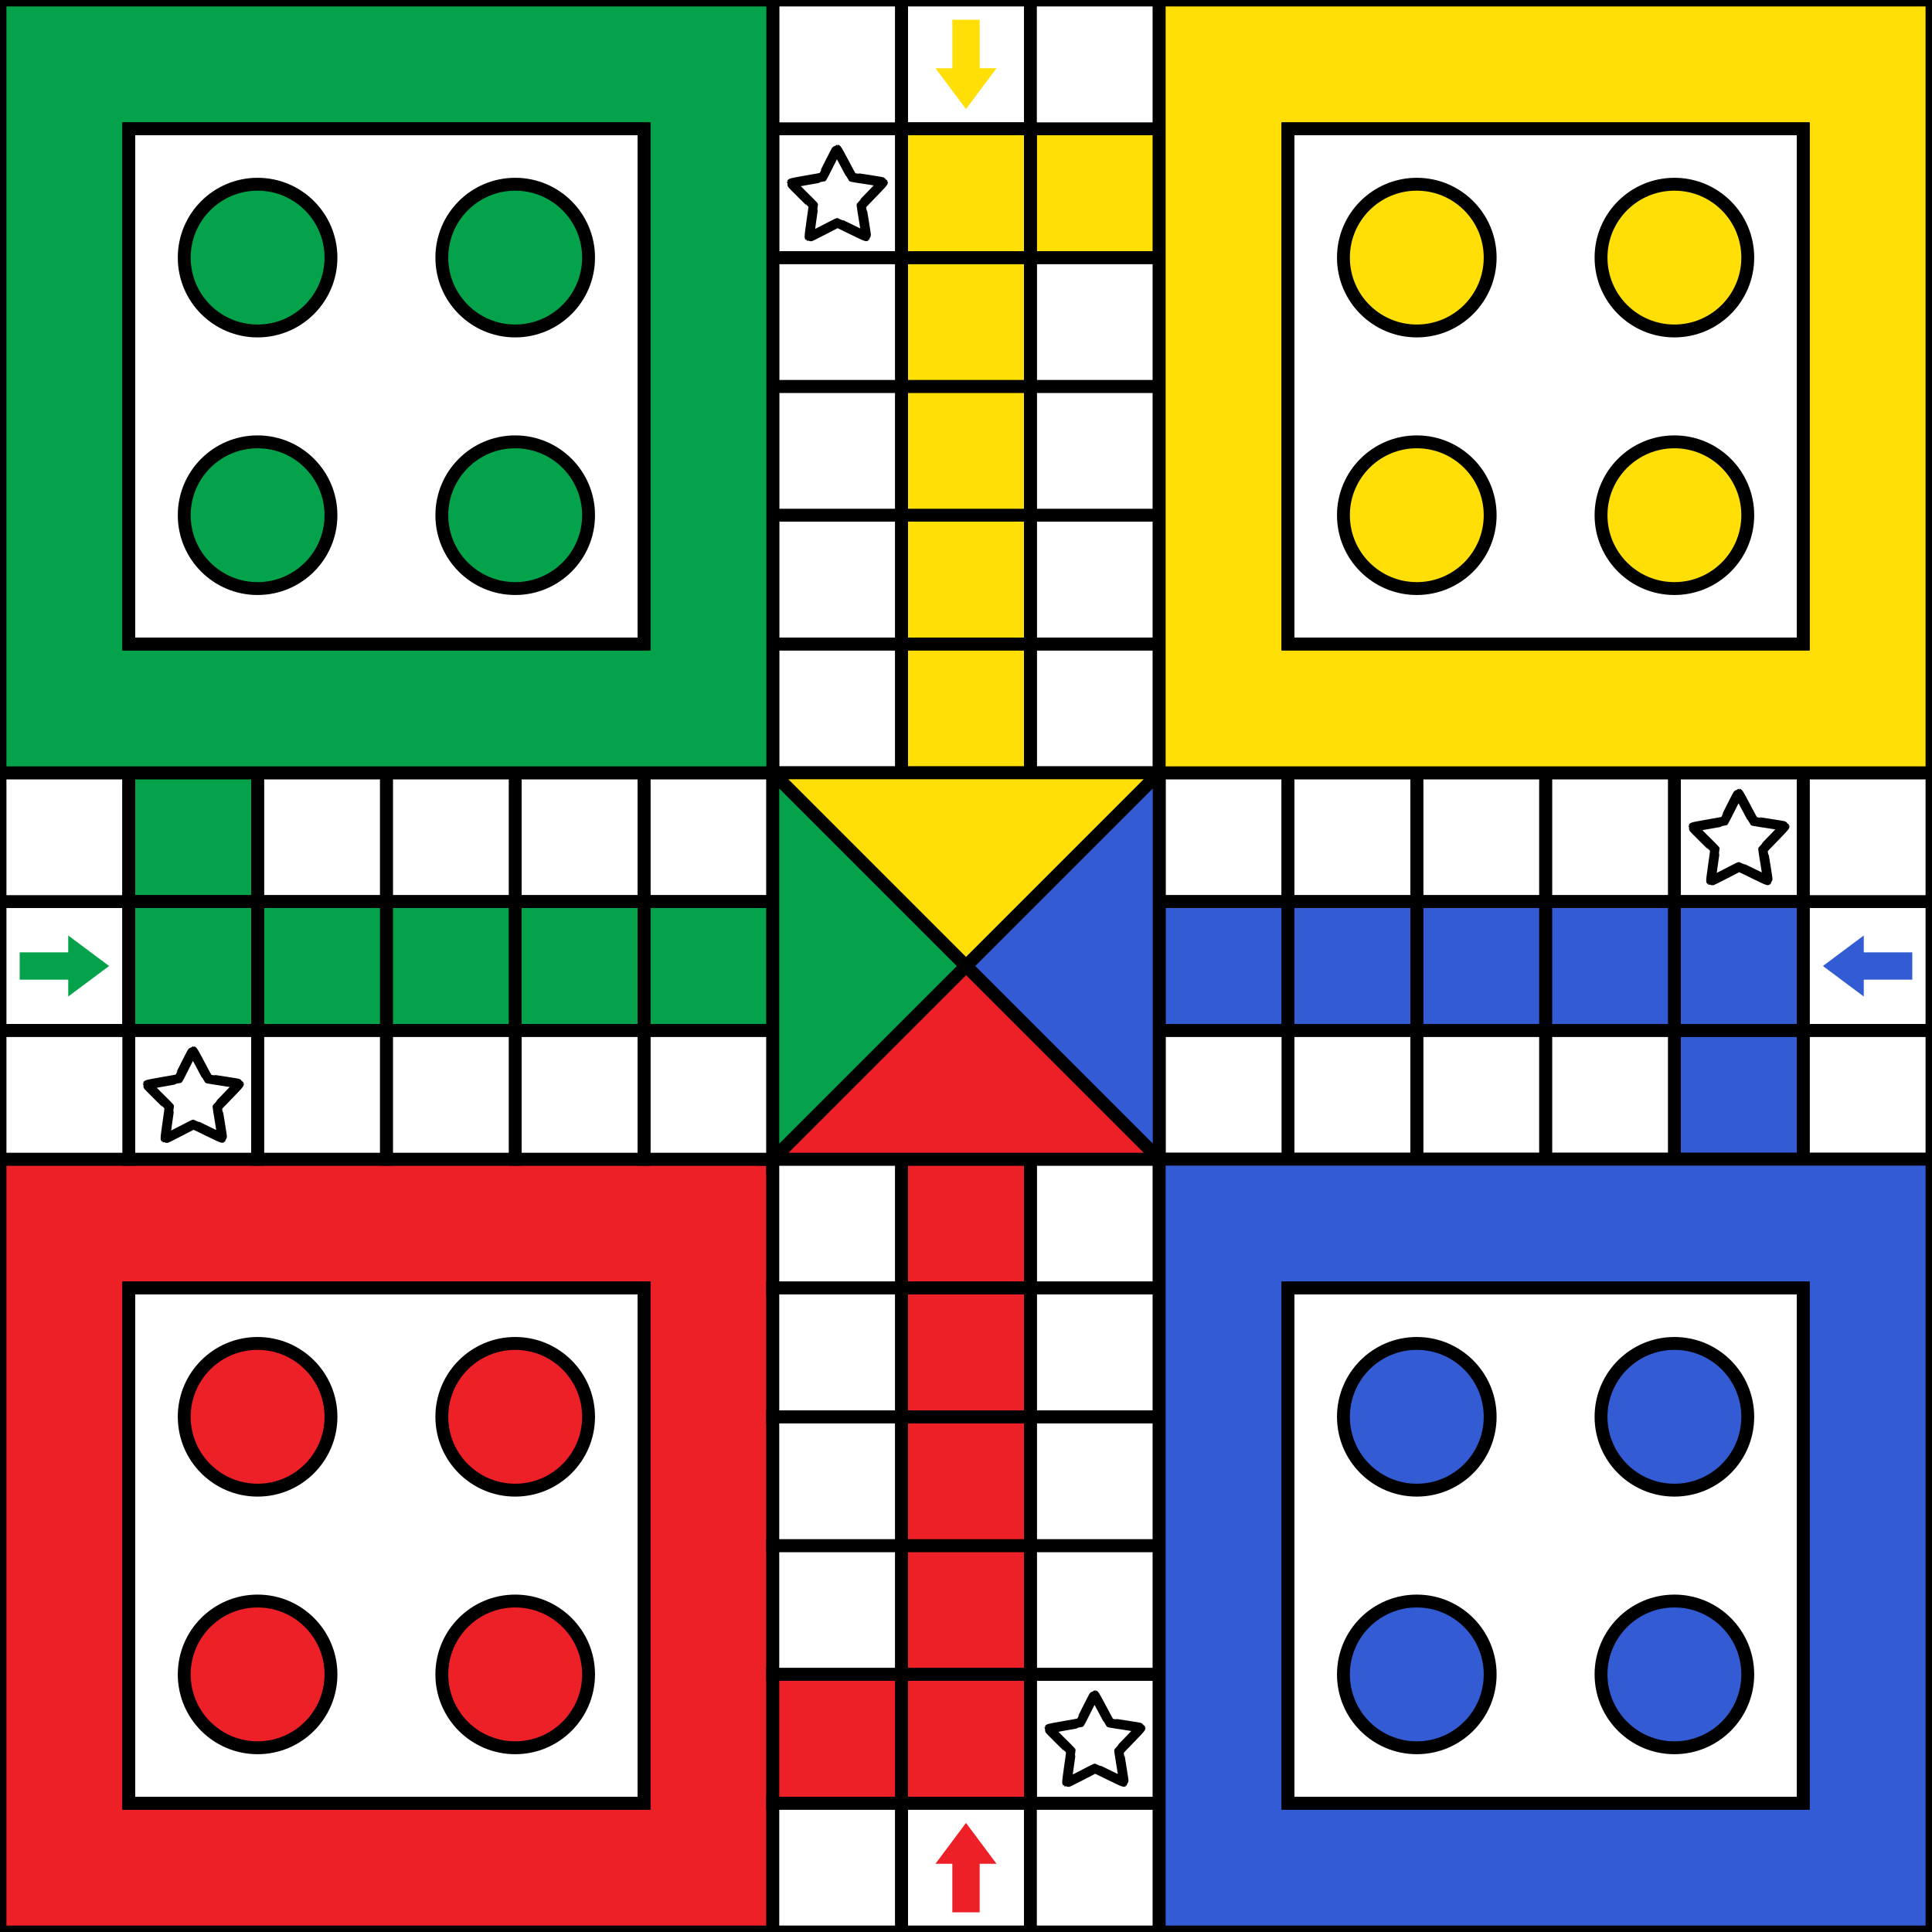
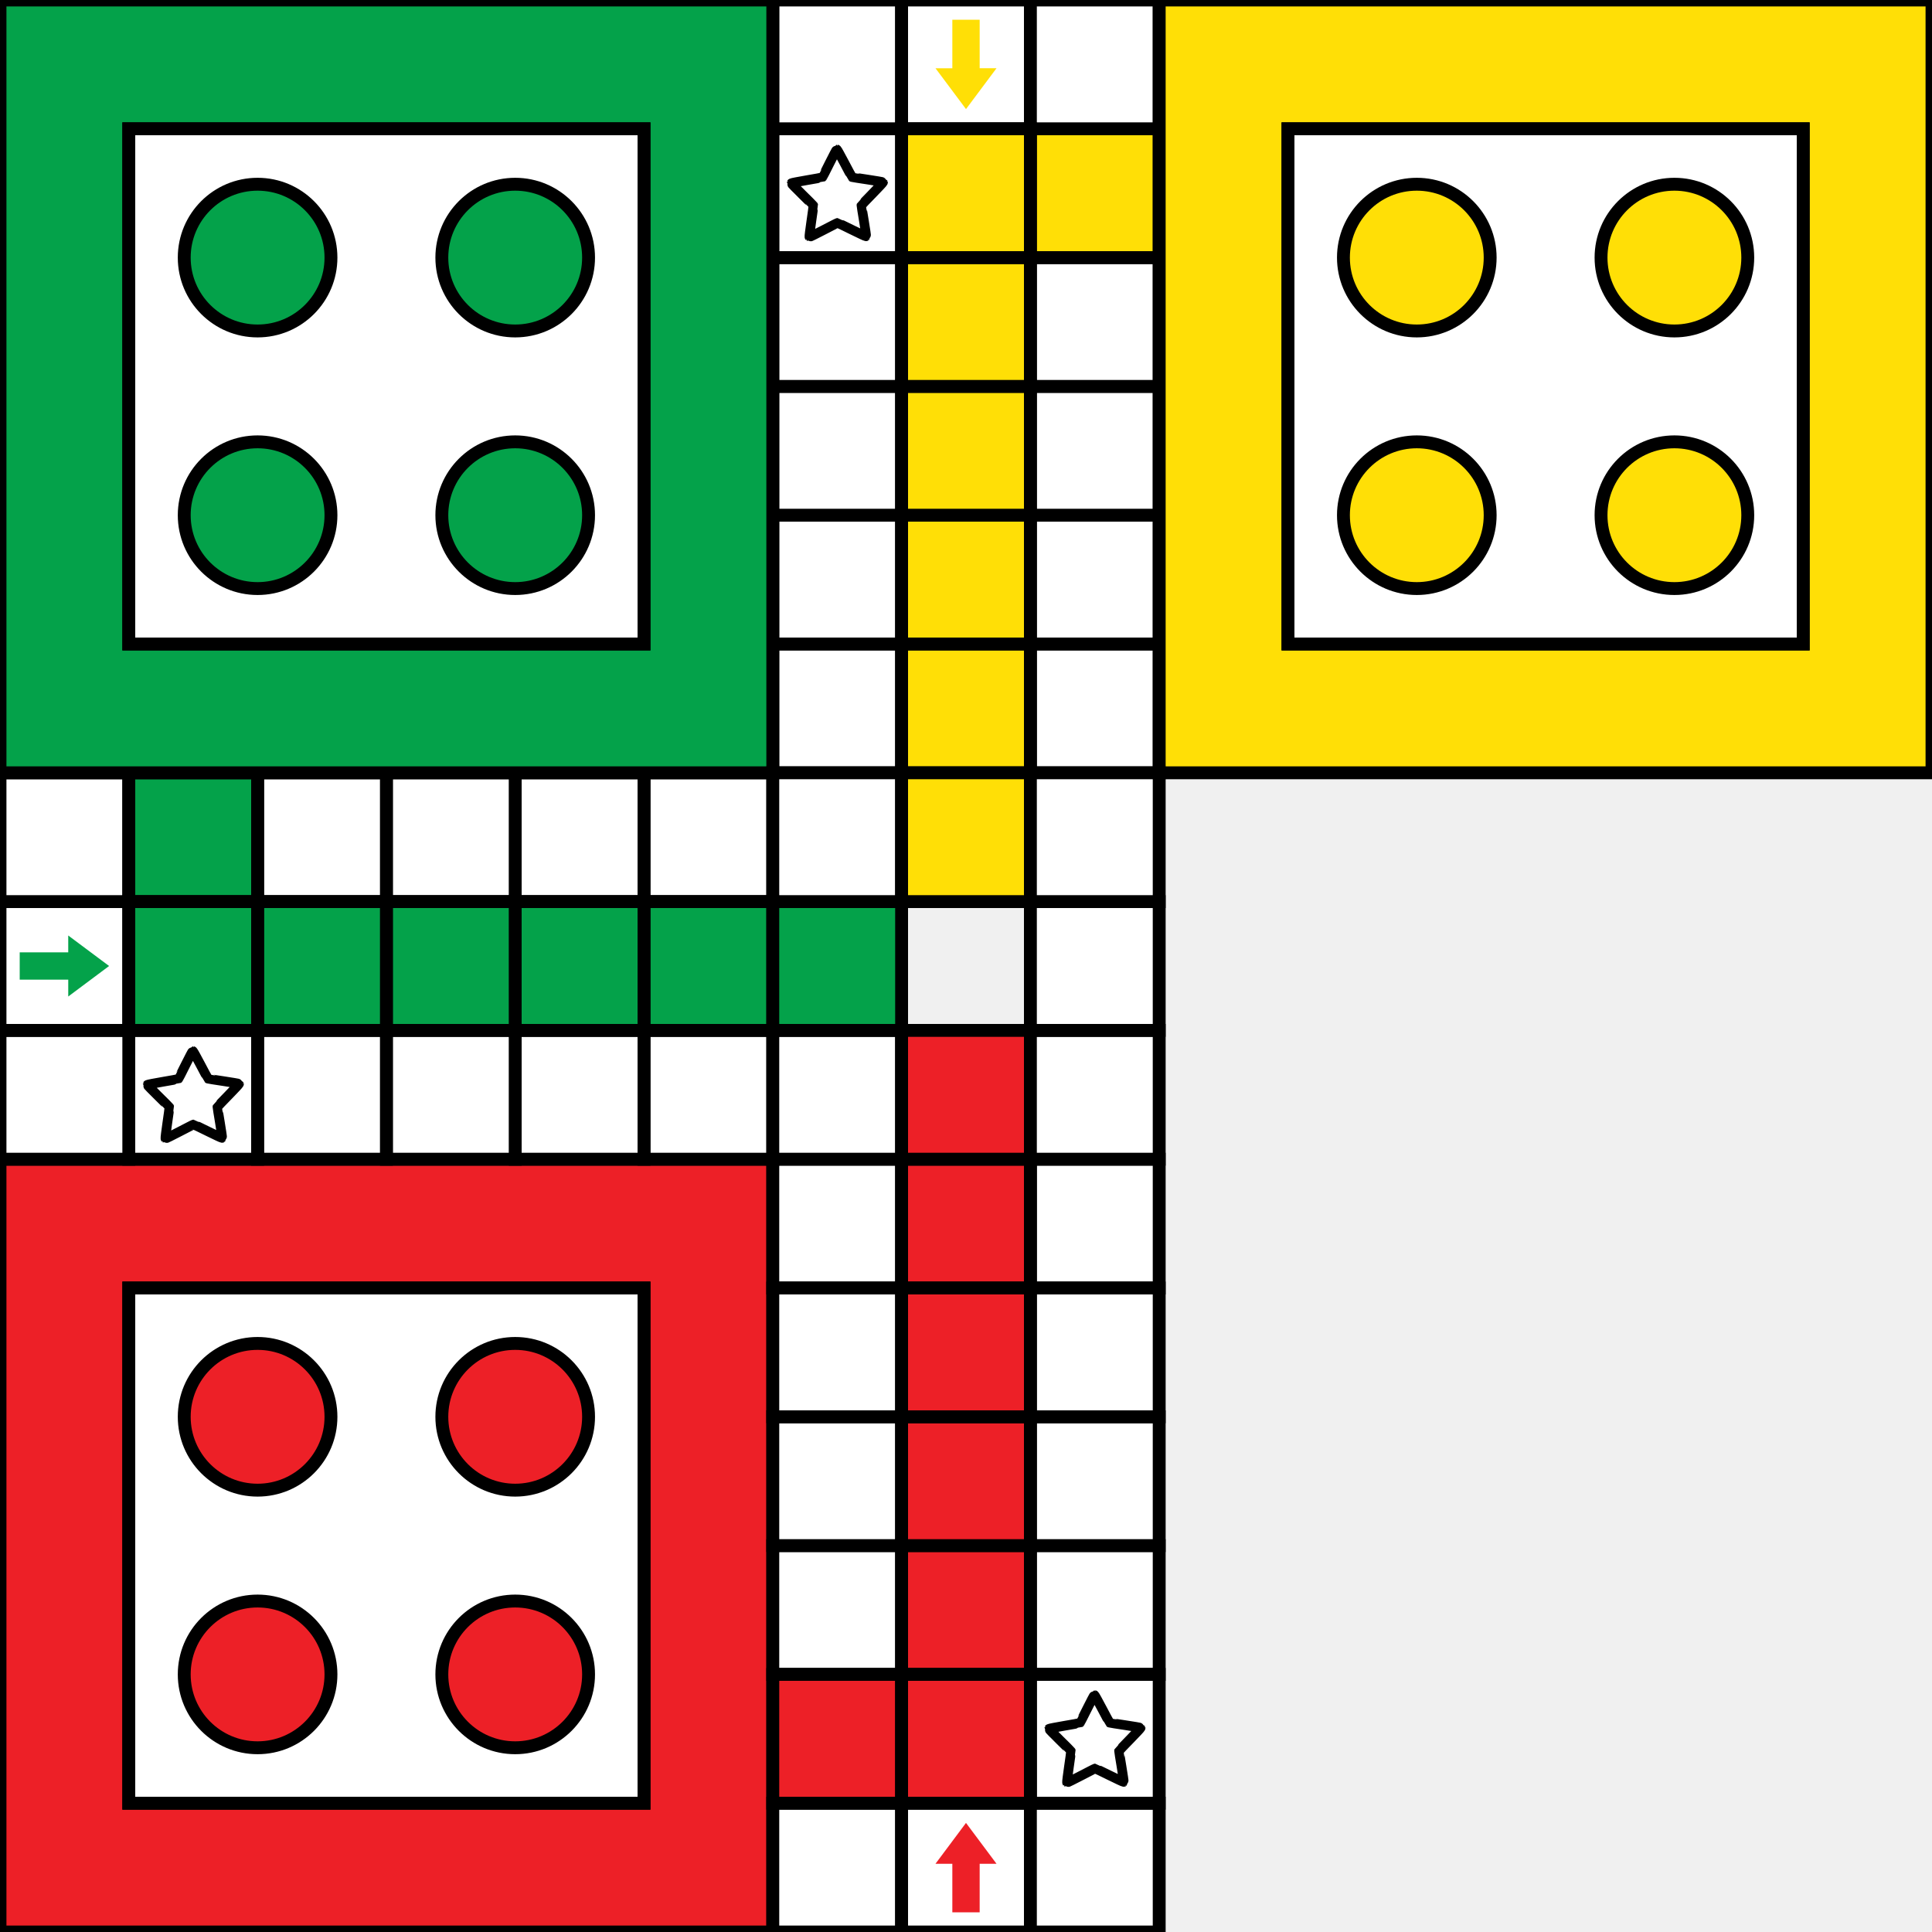
<svg xmlns="http://www.w3.org/2000/svg" version="1.1" id="svg2" width="300" height="300" viewBox="0 0 300 300">
  <defs id="defs6">
    </defs>
  <path id="rect68772" style="fill:#ed2027;fill-opacity:1;stroke:#000000;stroke-width:2;stroke-linecap:square;stroke-linejoin:miter;stroke-miterlimit:4;stroke-dasharray:none;paint-order:fill markers stroke" d="M 0 180 L 0 200 L 0 280 L 0 300 L 20 300 L 100 300 L 120 300 L 120 280 L 120 180 L 0 180 z M 20 200 L 100 200 L 100 280 L 20 280 L 20 200 z " />
  <rect style="fill:#ffffff;stroke:#000000;stroke-width:2;stroke-linecap:square;stroke-linejoin:miter;stroke-miterlimit:4;stroke-dasharray:none;paint-order:fill markers stroke;fill-opacity:1" id="rect1048" width="80" height="80" x="20" y="200" />
  <rect style="fill:#ffffff;stroke:#000000;stroke-width:2;stroke-linecap:square;stroke-linejoin:miter;stroke-miterlimit:4;stroke-dasharray:none;paint-order:fill markers stroke" id="rect1052" width="20" height="20" x="120" y="180" />
  <rect style="fill:#ffffff;stroke:#000000;stroke-width:2;stroke-linecap:square;stroke-linejoin:miter;stroke-miterlimit:4;stroke-dasharray:none;paint-order:fill markers stroke" id="rect1494" width="20" height="20" x="100" y="160" />
  <rect style="fill:#ffffff;stroke:#000000;stroke-width:2;stroke-linecap:square;stroke-linejoin:miter;stroke-miterlimit:4;stroke-dasharray:none;paint-order:fill markers stroke" id="rect1496" width="20" height="20" x="80" y="160" />
  <rect style="fill:#ffffff;stroke:#000000;stroke-width:2;stroke-linecap:square;stroke-linejoin:miter;stroke-miterlimit:4;stroke-dasharray:none;paint-order:fill markers stroke" id="rect1498" width="20" height="20" x="60" y="160" />
  <rect style="fill:#ffffff;stroke:#000000;stroke-width:2;stroke-linecap:square;stroke-linejoin:miter;stroke-miterlimit:4;stroke-dasharray:none;paint-order:fill markers stroke" id="rect1500" width="20" height="20" x="40" y="160" />
  <rect style="fill:#ffffff;stroke:#000000;stroke-width:2;stroke-linecap:square;stroke-linejoin:miter;stroke-miterlimit:4;stroke-dasharray:none;paint-order:fill markers stroke" id="rect1502" width="20" height="20" x="20" y="160" />
  <rect style="fill:#ffffff;stroke:#000000;stroke-width:2;stroke-linecap:square;stroke-linejoin:miter;stroke-miterlimit:4;stroke-dasharray:none;paint-order:fill markers stroke" id="rect1504" width="20" height="20" x="0" y="160" />
  <rect style="fill:#ffffff;stroke:#000000;stroke-width:2;stroke-linecap:square;stroke-linejoin:miter;stroke-miterlimit:4;stroke-dasharray:none;paint-order:fill markers stroke" id="rect1506" width="20" height="20" x="0" y="140" />
  <rect style="fill:#ffffff;stroke:#000000;stroke-width:2;stroke-linecap:square;stroke-linejoin:miter;stroke-miterlimit:4;stroke-dasharray:none;paint-order:fill markers stroke" id="rect1508" width="20" height="20" x="0" y="120" />
  <rect style="fill:#ffffff;stroke:#000000;stroke-width:2;stroke-linecap:square;stroke-linejoin:miter;stroke-miterlimit:4;stroke-dasharray:none;paint-order:fill markers stroke" id="rect1510" width="20" height="20" x="120" y="100" />
  <rect style="fill:#ffffff;stroke:#000000;stroke-width:2;stroke-linecap:square;stroke-linejoin:miter;stroke-miterlimit:4;stroke-dasharray:none;paint-order:fill markers stroke" id="rect1512" width="20" height="20" x="100" y="120" />
  <rect style="fill:#ffffff;stroke:#000000;stroke-width:2;stroke-linecap:square;stroke-linejoin:miter;stroke-miterlimit:4;stroke-dasharray:none;paint-order:fill markers stroke" id="rect1514" width="20" height="20" x="80" y="120" />
  <rect style="fill:#ffffff;stroke:#000000;stroke-width:2;stroke-linecap:square;stroke-linejoin:miter;stroke-miterlimit:4;stroke-dasharray:none;paint-order:fill markers stroke" id="rect1516" width="20" height="20" x="60" y="120" />
  <rect style="fill:#ffffff;stroke:#000000;stroke-width:2;stroke-linecap:square;stroke-linejoin:miter;stroke-miterlimit:4;stroke-dasharray:none;paint-order:fill markers stroke" id="rect1518" width="20" height="20" x="40" y="120" />
  <rect style="fill:#04a24a;stroke:#000000;stroke-width:2;stroke-linecap:square;stroke-linejoin:miter;stroke-miterlimit:4;stroke-dasharray:none;paint-order:fill markers stroke;fill-opacity:1" id="rect1520" width="20" height="20" x="20" y="120" />
  <rect style="fill:#ffffff;stroke:#000000;stroke-width:2;stroke-linecap:square;stroke-linejoin:miter;stroke-miterlimit:4;stroke-dasharray:none;paint-order:fill markers stroke" id="rect1522" width="20" height="20" x="120" y="80" />
  <rect style="fill:#ffffff;stroke:#000000;stroke-width:2;stroke-linecap:square;stroke-linejoin:miter;stroke-miterlimit:4;stroke-dasharray:none;paint-order:fill markers stroke" id="rect1524" width="20" height="20" x="120" y="60" />
  <rect style="fill:#ffffff;stroke:#000000;stroke-width:2;stroke-linecap:square;stroke-linejoin:miter;stroke-miterlimit:4;stroke-dasharray:none;paint-order:fill markers stroke" id="rect1526" width="20" height="20" x="120" y="40" />
  <rect style="fill:#ffffff;stroke:#000000;stroke-width:2;stroke-linecap:square;stroke-linejoin:miter;stroke-miterlimit:4;stroke-dasharray:none;paint-order:fill markers stroke" id="rect1528" width="20" height="20" x="120" y="20" />
  <rect style="fill:#ffffff;stroke:#000000;stroke-width:2;stroke-linecap:square;stroke-linejoin:miter;stroke-miterlimit:4;stroke-dasharray:none;paint-order:fill markers stroke" id="rect1530" width="20" height="20" x="120" y="0" />
  <rect style="fill:#ffffff;stroke:#000000;stroke-width:2;stroke-linecap:square;stroke-linejoin:miter;stroke-miterlimit:4;stroke-dasharray:none;paint-order:fill markers stroke" id="rect1532" width="20" height="20" x="120" y="240" />
  <rect style="fill:#ffffff;stroke:#000000;stroke-width:2;stroke-linecap:square;stroke-linejoin:miter;stroke-miterlimit:4;stroke-dasharray:none;paint-order:fill markers stroke" id="rect1534" width="20" height="20" x="120" y="220" />
  <rect style="fill:#ffffff;stroke:#000000;stroke-width:2;stroke-linecap:square;stroke-linejoin:miter;stroke-miterlimit:4;stroke-dasharray:none;paint-order:fill markers stroke" id="rect1536" width="20" height="20" x="120" y="200" />
  <rect style="fill:#ffffff;stroke:#000000;stroke-width:2;stroke-linecap:square;stroke-linejoin:miter;stroke-miterlimit:4;stroke-dasharray:none;paint-order:fill markers stroke" id="rect1540" width="20" height="20" x="120" y="280" />
  <rect style="fill:#ed2027;stroke:#000000;stroke-width:2;stroke-linecap:square;stroke-linejoin:miter;stroke-miterlimit:4;stroke-dasharray:none;paint-order:fill markers stroke;fill-opacity:1" id="rect1542" width="20" height="20" x="120" y="260" />
  <rect style="fill:#ffffff;stroke:#000000;stroke-width:2;stroke-linecap:square;stroke-linejoin:miter;stroke-miterlimit:4;stroke-dasharray:none;paint-order:fill markers stroke" id="rect1624" width="20" height="20" x="140" y="0" />
  <rect style="fill:#ffffff;stroke:#000000;stroke-width:2;stroke-linecap:square;stroke-linejoin:miter;stroke-miterlimit:4;stroke-dasharray:none;paint-order:fill markers stroke" id="rect1626" width="20" height="20" x="140" y="280" />
  <rect style="fill:#ffffff;stroke:#000000;stroke-width:2;stroke-linecap:square;stroke-linejoin:miter;stroke-miterlimit:4;stroke-dasharray:none;paint-order:fill markers stroke" id="rect1628" width="20" height="20" x="160" y="180" />
  <rect style="fill:#ffffff;stroke:#000000;stroke-width:2;stroke-linecap:square;stroke-linejoin:miter;stroke-miterlimit:4;stroke-dasharray:none;paint-order:fill markers stroke" id="rect1630" width="20" height="20" x="160" y="100" />
  <rect style="fill:#ffffff;stroke:#000000;stroke-width:2;stroke-linecap:square;stroke-linejoin:miter;stroke-miterlimit:4;stroke-dasharray:none;paint-order:fill markers stroke" id="rect1632" width="20" height="20" x="160" y="80" />
  <rect style="fill:#ffffff;stroke:#000000;stroke-width:2;stroke-linecap:square;stroke-linejoin:miter;stroke-miterlimit:4;stroke-dasharray:none;paint-order:fill markers stroke" id="rect1634" width="20" height="20" x="160" y="60" />
  <rect style="fill:#ffffff;stroke:#000000;stroke-width:2;stroke-linecap:square;stroke-linejoin:miter;stroke-miterlimit:4;stroke-dasharray:none;paint-order:fill markers stroke" id="rect1636" width="20" height="20" x="160" y="40" />
  <rect style="fill:#ffdf06;stroke:#000000;stroke-width:2;stroke-linecap:square;stroke-linejoin:miter;stroke-miterlimit:4;stroke-dasharray:none;paint-order:fill markers stroke;fill-opacity:1" id="rect1638" width="20" height="20" x="160" y="20" />
  <rect style="fill:#ffffff;stroke:#000000;stroke-width:2;stroke-linecap:square;stroke-linejoin:miter;stroke-miterlimit:4;stroke-dasharray:none;paint-order:fill markers stroke" id="rect1640" width="20" height="20" x="160" y="0" />
  <rect style="fill:#ffffff;stroke:#000000;stroke-width:2;stroke-linecap:square;stroke-linejoin:miter;stroke-miterlimit:4;stroke-dasharray:none;paint-order:fill markers stroke" id="rect1642" width="20" height="20" x="160" y="240" />
  <rect style="fill:#ffffff;stroke:#000000;stroke-width:2;stroke-linecap:square;stroke-linejoin:miter;stroke-miterlimit:4;stroke-dasharray:none;paint-order:fill markers stroke" id="rect1644" width="20" height="20" x="160" y="220" />
  <rect style="fill:#ffffff;stroke:#000000;stroke-width:2;stroke-linecap:square;stroke-linejoin:miter;stroke-miterlimit:4;stroke-dasharray:none;paint-order:fill markers stroke" id="rect1646" width="20" height="20" x="160" y="200" />
  <rect style="fill:#ffffff;stroke:#000000;stroke-width:2;stroke-linecap:square;stroke-linejoin:miter;stroke-miterlimit:4;stroke-dasharray:none;paint-order:fill markers stroke" id="rect1648" width="20" height="20" x="160" y="280" />
  <rect style="fill:#ffffff;stroke:#000000;stroke-width:2;stroke-linecap:square;stroke-linejoin:miter;stroke-miterlimit:4;stroke-dasharray:none;paint-order:fill markers stroke" id="rect1650" width="20" height="20" x="160" y="260" />
-   <rect style="fill:#ffffff;stroke:#000000;stroke-width:2;stroke-linecap:square;stroke-linejoin:miter;stroke-miterlimit:4;stroke-dasharray:none;paint-order:fill markers stroke" id="rect1678" width="20" height="20" x="280" y="160" />
-   <rect style="fill:#335cd4;stroke:#000000;stroke-width:2;stroke-linecap:square;stroke-linejoin:miter;stroke-miterlimit:4;stroke-dasharray:none;paint-order:fill markers stroke;fill-opacity:1" id="rect1680" width="20" height="20" x="260" y="160" />
-   <rect style="fill:#ffffff;stroke:#000000;stroke-width:2;stroke-linecap:square;stroke-linejoin:miter;stroke-miterlimit:4;stroke-dasharray:none;paint-order:fill markers stroke" id="rect1682" width="20" height="20" x="240" y="160" />
-   <rect style="fill:#ffffff;stroke:#000000;stroke-width:2;stroke-linecap:square;stroke-linejoin:miter;stroke-miterlimit:4;stroke-dasharray:none;paint-order:fill markers stroke" id="rect1684" width="20" height="20" x="220" y="160" />
-   <rect style="fill:#ffffff;stroke:#000000;stroke-width:2;stroke-linecap:square;stroke-linejoin:miter;stroke-miterlimit:4;stroke-dasharray:none;paint-order:fill markers stroke" id="rect1686" width="20" height="20" x="200" y="160" />
-   <rect style="fill:#ffffff;stroke:#000000;stroke-width:2;stroke-linecap:square;stroke-linejoin:miter;stroke-miterlimit:4;stroke-dasharray:none;paint-order:fill markers stroke" id="rect1688" width="20" height="20" x="180" y="160" />
-   <rect style="fill:#ffffff;stroke:#000000;stroke-width:2;stroke-linecap:square;stroke-linejoin:miter;stroke-miterlimit:4;stroke-dasharray:none;paint-order:fill markers stroke" id="rect1690" width="20" height="20" x="280" y="140" />
-   <rect style="fill:#ffffff;stroke:#000000;stroke-width:2;stroke-linecap:square;stroke-linejoin:miter;stroke-miterlimit:4;stroke-dasharray:none;paint-order:fill markers stroke" id="rect1692" width="20" height="20" x="180" y="120" />
-   <rect style="fill:#ffffff;stroke:#000000;stroke-width:2;stroke-linecap:square;stroke-linejoin:miter;stroke-miterlimit:4;stroke-dasharray:none;paint-order:fill markers stroke" id="rect1694" width="20" height="20" x="280" y="120" />
-   <rect style="fill:#ffffff;stroke:#000000;stroke-width:2;stroke-linecap:square;stroke-linejoin:miter;stroke-miterlimit:4;stroke-dasharray:none;paint-order:fill markers stroke" id="rect1696" width="20" height="20" x="260" y="120" />
-   <rect style="fill:#ffffff;stroke:#000000;stroke-width:2;stroke-linecap:square;stroke-linejoin:miter;stroke-miterlimit:4;stroke-dasharray:none;paint-order:fill markers stroke" id="rect1698" width="20" height="20" x="240" y="120" />
-   <rect style="fill:#ffffff;stroke:#000000;stroke-width:2;stroke-linecap:square;stroke-linejoin:miter;stroke-miterlimit:4;stroke-dasharray:none;paint-order:fill markers stroke" id="rect1700" width="20" height="20" x="220" y="120" />
-   <rect style="fill:#ffffff;stroke:#000000;stroke-width:2;stroke-linecap:square;stroke-linejoin:miter;stroke-miterlimit:4;stroke-dasharray:none;paint-order:fill markers stroke" id="rect1702" width="20" height="20" x="200" y="120" />
  <rect style="fill:#ed2027;stroke:#000000;stroke-width:2;stroke-linecap:square;stroke-linejoin:miter;stroke-miterlimit:4;stroke-dasharray:none;paint-order:fill markers stroke;fill-opacity:1" id="rect1944" width="20" height="20" x="140" y="180" />
  <rect style="fill:#ed2027;stroke:#000000;stroke-width:2;stroke-linecap:square;stroke-linejoin:miter;stroke-miterlimit:4;stroke-dasharray:none;paint-order:fill markers stroke;fill-opacity:1" id="rect1946" width="20" height="20" x="140" y="240" />
  <rect style="fill:#ed2027;stroke:#000000;stroke-width:2;stroke-linecap:square;stroke-linejoin:miter;stroke-miterlimit:4;stroke-dasharray:none;paint-order:fill markers stroke;fill-opacity:1" id="rect1948" width="20" height="20" x="140" y="220" />
  <rect style="fill:#ed2027;stroke:#000000;stroke-width:2;stroke-linecap:square;stroke-linejoin:miter;stroke-miterlimit:4;stroke-dasharray:none;paint-order:fill markers stroke;fill-opacity:1" id="rect1950" width="20" height="20" x="140" y="200" />
  <rect style="fill:#ed2027;stroke:#000000;stroke-width:2;stroke-linecap:square;stroke-linejoin:miter;stroke-miterlimit:4;stroke-dasharray:none;paint-order:fill markers stroke;fill-opacity:1" id="rect1952" width="20" height="20" x="140" y="260" />
-   <rect style="fill:#335cd4;stroke:#000000;stroke-width:2;stroke-linecap:square;stroke-linejoin:miter;stroke-miterlimit:4;stroke-dasharray:none;paint-order:fill markers stroke;fill-opacity:1" id="rect10497" width="20" height="20" x="180" y="140" />
-   <rect style="fill:#335cd4;stroke:#000000;stroke-width:2;stroke-linecap:square;stroke-linejoin:miter;stroke-miterlimit:4;stroke-dasharray:none;paint-order:fill markers stroke;fill-opacity:1" id="rect10499" width="20" height="20" x="260" y="140" />
-   <rect style="fill:#335cd4;stroke:#000000;stroke-width:2;stroke-linecap:square;stroke-linejoin:miter;stroke-miterlimit:4;stroke-dasharray:none;paint-order:fill markers stroke;fill-opacity:1" id="rect10501" width="20" height="20" x="240" y="140" />
-   <rect style="fill:#335cd4;stroke:#000000;stroke-width:2;stroke-linecap:square;stroke-linejoin:miter;stroke-miterlimit:4;stroke-dasharray:none;paint-order:fill markers stroke;fill-opacity:1" id="rect10503" width="20" height="20" x="220" y="140" />
-   <rect style="fill:#335cd4;stroke:#000000;stroke-width:2;stroke-linecap:square;stroke-linejoin:miter;stroke-miterlimit:4;stroke-dasharray:none;paint-order:fill markers stroke;fill-opacity:1" id="rect10505" width="20" height="20" x="200" y="140" />
  <rect style="fill:#04a24a;stroke:#000000;stroke-width:2;stroke-linecap:square;stroke-linejoin:miter;stroke-miterlimit:4;stroke-dasharray:none;paint-order:fill markers stroke;fill-opacity:1" id="rect18894" width="20" height="20" x="100" y="140" />
  <rect style="fill:#04a24a;stroke:#000000;stroke-width:2;stroke-linecap:square;stroke-linejoin:miter;stroke-miterlimit:4;stroke-dasharray:none;paint-order:fill markers stroke;fill-opacity:1" id="rect18896" width="20" height="20" x="80" y="140" />
  <rect style="fill:#04a24a;stroke:#000000;stroke-width:2;stroke-linecap:square;stroke-linejoin:miter;stroke-miterlimit:4;stroke-dasharray:none;paint-order:fill markers stroke;fill-opacity:1" id="rect18898" width="20" height="20" x="60" y="140" />
  <rect style="fill:#04a24a;stroke:#000000;stroke-width:2;stroke-linecap:square;stroke-linejoin:miter;stroke-miterlimit:4;stroke-dasharray:none;paint-order:fill markers stroke;fill-opacity:1" id="rect18900" width="20" height="20" x="40" y="140" />
  <rect style="fill:#04a24a;stroke:#000000;stroke-width:2;stroke-linecap:square;stroke-linejoin:miter;stroke-miterlimit:4;stroke-dasharray:none;paint-order:fill markers stroke;fill-opacity:1" id="rect18902" width="20" height="20" x="20" y="140" />
  <rect style="fill:#ffdf06;stroke:#000000;stroke-width:2;stroke-linecap:square;stroke-linejoin:miter;stroke-miterlimit:4;stroke-dasharray:none;paint-order:fill markers stroke;fill-opacity:1" id="rect27135" width="20" height="20" x="140" y="100" />
  <rect style="fill:#ffdf06;stroke:#000000;stroke-width:2;stroke-linecap:square;stroke-linejoin:miter;stroke-miterlimit:4;stroke-dasharray:none;paint-order:fill markers stroke;fill-opacity:1" id="rect27137" width="20" height="20" x="140" y="80" />
  <rect style="fill:#ffdf06;stroke:#000000;stroke-width:2;stroke-linecap:square;stroke-linejoin:miter;stroke-miterlimit:4;stroke-dasharray:none;paint-order:fill markers stroke;fill-opacity:1" id="rect27139" width="20" height="20" x="140" y="60" />
  <rect style="fill:#ffdf06;stroke:#000000;stroke-width:2;stroke-linecap:square;stroke-linejoin:miter;stroke-miterlimit:4;stroke-dasharray:none;paint-order:fill markers stroke;fill-opacity:1" id="rect27141" width="20" height="20" x="140" y="40" />
  <rect style="fill:#ffdf06;stroke:#000000;stroke-width:2;stroke-linecap:square;stroke-linejoin:miter;stroke-miterlimit:4;stroke-dasharray:none;paint-order:fill markers stroke;fill-opacity:1" id="rect27143" width="20" height="20" x="140" y="20" />
-   <path id="path44262" style="fill:#335cd4;stroke:#000000;stroke-width:2;stroke-linecap:butt;stroke-linejoin:miter;stroke-opacity:1;fill-opacity:1;stroke-miterlimit:4;stroke-dasharray:none" d="M 180 120 L 150 150 L 180 180 L 180 120 z " />
-   <path id="path50478" style="fill:#ed2027;fill-opacity:1;stroke:#000000;stroke-width:2;stroke-linecap:butt;stroke-linejoin:miter;stroke-miterlimit:4;stroke-dasharray:none;stroke-opacity:1" d="m 180,180 -30,-30 -30,30 z" />
-   <path id="path50480" style="fill:#04a24a;fill-opacity:1;stroke:#000000;stroke-width:2;stroke-linecap:butt;stroke-linejoin:miter;stroke-miterlimit:4;stroke-dasharray:none;stroke-opacity:1" d="m 120,180 30,-30 -30,-30 z" />
-   <path id="path50482" style="fill:#ffdf06;fill-opacity:1;stroke:#000000;stroke-width:2;stroke-linecap:butt;stroke-linejoin:miter;stroke-miterlimit:4;stroke-dasharray:none;stroke-opacity:1" d="m 120,120 30,30 30,-30 z" />
-   <path id="path68939" style="fill:#335cd4;fill-opacity:1;stroke:#000000;stroke-width:2;stroke-linecap:square;stroke-linejoin:miter;stroke-miterlimit:4;stroke-dasharray:none;paint-order:fill markers stroke" d="m 180,180 v 20 80 20 h 20 80 20 V 280 180 Z m 20,20 h 80 v 80 h -80 z" />
  <path id="path68941" style="fill:#04a24a;fill-opacity:1;stroke:#000000;stroke-width:2;stroke-linecap:square;stroke-linejoin:miter;stroke-miterlimit:4;stroke-dasharray:none;paint-order:fill markers stroke" d="m 0,0 v 20 80 20 h 20 80 20 V 100 0 Z m 20,20 h 80 v 80 H 20 Z" />
  <path id="path68943" style="fill:#ffdf06;fill-opacity:1;stroke:#000000;stroke-width:2;stroke-linecap:square;stroke-linejoin:miter;stroke-miterlimit:4;stroke-dasharray:none;paint-order:fill markers stroke" d="m 180,0 v 20 80 20 h 20 80 20 V 100 0 Z m 20,20 h 80 v 80 h -80 z" />
  <circle style="fill:#ed2027;fill-opacity:1;stroke:#000000;stroke-width:2;stroke-linecap:square;stroke-linejoin:miter;stroke-miterlimit:4;stroke-dasharray:none;paint-order:fill markers stroke" id="path69221" cx="40" cy="260" r="11.392" />
  <circle style="fill:#ed2027;fill-opacity:1;stroke:#000000;stroke-width:2;stroke-linecap:square;stroke-linejoin:miter;stroke-miterlimit:4;stroke-dasharray:none;paint-order:fill markers stroke" id="circle77837" cx="80" cy="260" r="11.392" />
  <circle style="fill:#ed2027;fill-opacity:1;stroke:#000000;stroke-width:2;stroke-linecap:square;stroke-linejoin:miter;stroke-miterlimit:4;stroke-dasharray:none;paint-order:fill markers stroke" id="circle77839" cx="80" cy="220" r="11.392" />
  <circle style="fill:#ed2027;fill-opacity:1;stroke:#000000;stroke-width:2;stroke-linecap:square;stroke-linejoin:miter;stroke-miterlimit:4;stroke-dasharray:none;paint-order:fill markers stroke" id="circle77841" cx="40" cy="220" r="11.392" />
-   <rect style="fill:#ffffff;fill-opacity:1;stroke:#000000;stroke-width:2;stroke-linecap:square;stroke-linejoin:miter;stroke-miterlimit:4;stroke-dasharray:none;paint-order:fill markers stroke" id="rect86394" width="80" height="80" x="200" y="200" />
-   <circle style="fill:#335cd4;fill-opacity:1;stroke:#000000;stroke-width:2;stroke-linecap:square;stroke-linejoin:miter;stroke-miterlimit:4;stroke-dasharray:none;paint-order:fill markers stroke" id="circle86396" cx="220" cy="260" r="11.392" />
-   <circle style="fill:#335cd4;fill-opacity:1;stroke:#000000;stroke-width:2;stroke-linecap:square;stroke-linejoin:miter;stroke-miterlimit:4;stroke-dasharray:none;paint-order:fill markers stroke" id="circle86398" cx="260" cy="260" r="11.392" />
-   <circle style="fill:#335cd4;fill-opacity:1;stroke:#000000;stroke-width:2;stroke-linecap:square;stroke-linejoin:miter;stroke-miterlimit:4;stroke-dasharray:none;paint-order:fill markers stroke" id="circle86400" cx="260" cy="220" r="11.392" />
-   <circle style="fill:#335cd4;fill-opacity:1;stroke:#000000;stroke-width:2;stroke-linecap:square;stroke-linejoin:miter;stroke-miterlimit:4;stroke-dasharray:none;paint-order:fill markers stroke" id="circle86402" cx="220" cy="220" r="11.392" />
  <rect style="fill:#ffffff;fill-opacity:1;stroke:#000000;stroke-width:2;stroke-linecap:square;stroke-linejoin:miter;stroke-miterlimit:4;stroke-dasharray:none;paint-order:fill markers stroke" id="rect86724" width="80" height="80" x="200" y="20" />
  <circle style="fill:#ffdf06;fill-opacity:1;stroke:#000000;stroke-width:2;stroke-linecap:square;stroke-linejoin:miter;stroke-miterlimit:4;stroke-dasharray:none;paint-order:fill markers stroke" id="circle86726" cx="220" cy="80" r="11.392" />
  <circle style="fill:#ffdf06;fill-opacity:1;stroke:#000000;stroke-width:2;stroke-linecap:square;stroke-linejoin:miter;stroke-miterlimit:4;stroke-dasharray:none;paint-order:fill markers stroke" id="circle86728" cx="260" cy="80" r="11.392" />
  <circle style="fill:#ffdf06;fill-opacity:1;stroke:#000000;stroke-width:2;stroke-linecap:square;stroke-linejoin:miter;stroke-miterlimit:4;stroke-dasharray:none;paint-order:fill markers stroke" id="circle86730" cx="260" cy="40" r="11.392" />
  <circle style="fill:#ffdf06;fill-opacity:1;stroke:#000000;stroke-width:2;stroke-linecap:square;stroke-linejoin:miter;stroke-miterlimit:4;stroke-dasharray:none;paint-order:fill markers stroke" id="circle86732" cx="220" cy="40" r="11.392" />
  <rect style="fill:#ffffff;fill-opacity:1;stroke:#000000;stroke-width:2;stroke-linecap:square;stroke-linejoin:miter;stroke-miterlimit:4;stroke-dasharray:none;paint-order:fill markers stroke" id="rect86734" width="80" height="80" x="20" y="20" />
  <circle style="fill:#04a24a;fill-opacity:1;stroke:#000000;stroke-width:2;stroke-linecap:square;stroke-linejoin:miter;stroke-miterlimit:4;stroke-dasharray:none;paint-order:fill markers stroke" id="circle86736" cx="40" cy="80" r="11.392" />
  <circle style="fill:#04a24a;fill-opacity:1;stroke:#000000;stroke-width:2;stroke-linecap:square;stroke-linejoin:miter;stroke-miterlimit:4;stroke-dasharray:none;paint-order:fill markers stroke" id="circle86738" cx="80" cy="80" r="11.392" />
  <circle style="fill:#04a24a;fill-opacity:1;stroke:#000000;stroke-width:2;stroke-linecap:square;stroke-linejoin:miter;stroke-miterlimit:4;stroke-dasharray:none;paint-order:fill markers stroke" id="circle86740" cx="80" cy="40" r="11.392" />
  <circle style="fill:#04a24a;fill-opacity:1;stroke:#000000;stroke-width:2;stroke-linecap:square;stroke-linejoin:miter;stroke-miterlimit:4;stroke-dasharray:none;paint-order:fill markers stroke" id="circle86742" cx="40" cy="40" r="11.392" />
  <path id="path109223" style="fill:#ed2027;stroke:none;stroke-width:1.041px;stroke-linecap:butt;stroke-linejoin:miter;stroke-opacity:1;fill-opacity:1" d="m 149.999,283.06 -4.737,6.345 h 2.616 v 7.536 h 2.121 2.123 v -7.536 h 2.616 z" />
  <path id="path120669" style="fill:#04a24a;fill-opacity:1;stroke:none;stroke-width:1.041px;stroke-linecap:butt;stroke-linejoin:miter;stroke-opacity:1" d="m 16.94,149.999 -6.345,-4.737 v 2.616 H 3.06 v 2.121 2.123 h 7.536 v 2.616 z" />
  <path id="path125314" style="fill:#ffdf06;fill-opacity:1;stroke:none;stroke-width:1.041px;stroke-linecap:butt;stroke-linejoin:miter;stroke-opacity:1" d="m 150.001,16.94 4.737,-6.345 h -2.616 V 3.06 h -2.121 -2.123 v 7.536 h -2.616 z" />
-   <path id="path133276" style="fill:#335cd4;fill-opacity:1;stroke:none;stroke-width:1.041px;stroke-linecap:butt;stroke-linejoin:miter;stroke-opacity:1" d="m 283.06,150.001 6.345,4.737 v -2.616 h 7.536 v -2.121 -2.123 h -7.536 v -2.616 z" />
-   <path style="fill:none;fill-opacity:1;stroke:#000000;stroke-width:1.5;stroke-linecap:square;stroke-linejoin:miter;stroke-miterlimit:4;stroke-dasharray:none;paint-order:fill markers stroke" id="path136877" d="m 277.113,128.303 c 0.035,0.104 -3.312,3.455 -3.345,3.559 -0.033,0.105 0.805,4.766 0.717,4.831 -0.088,0.065 -4.309,-2.082 -4.419,-2.081 -0.11,0.001 -4.284,2.238 -4.373,2.175 -0.089,-0.064 0.649,-4.741 0.614,-4.845 -0.035,-0.104 -3.453,-3.382 -3.42,-3.487 0.033,-0.105 4.71,-0.848 4.798,-0.914 0.088,-0.065 2.15,-4.329 2.26,-4.33 0.11,-0.001 2.262,4.217 2.352,4.281 0.089,0.064 4.781,0.707 4.816,0.811 z" />
  <path style="fill:none;fill-opacity:1;stroke:#000000;stroke-width:1.5;stroke-linecap:square;stroke-linejoin:miter;stroke-miterlimit:4;stroke-dasharray:none;paint-order:fill markers stroke" id="path136995" d="m 177.113,268.303 c 0.035,0.104 -3.312,3.455 -3.345,3.559 -0.033,0.105 0.805,4.766 0.717,4.831 -0.088,0.065 -4.309,-2.082 -4.419,-2.081 -0.11,0.001 -4.284,2.238 -4.373,2.175 -0.089,-0.064 0.649,-4.741 0.614,-4.845 -0.035,-0.104 -3.453,-3.382 -3.42,-3.487 0.033,-0.105 4.71,-0.848 4.798,-0.914 0.088,-0.065 2.15,-4.329 2.26,-4.33 0.11,-0.001 2.262,4.217 2.352,4.281 0.089,0.064 4.781,0.707 4.816,0.811 z" />
  <path style="fill:none;fill-opacity:1;stroke:#000000;stroke-width:1.5;stroke-linecap:square;stroke-linejoin:miter;stroke-miterlimit:4;stroke-dasharray:none;paint-order:fill markers stroke" id="path136997" d="m 37.113,168.303 c 0.035,0.104 -3.312,3.455 -3.345,3.559 -0.033,0.105 0.805,4.766 0.717,4.831 -0.088,0.065 -4.309,-2.082 -4.419,-2.081 -0.11,0.001 -4.284,2.238 -4.373,2.175 -0.089,-0.064 0.649,-4.741 0.614,-4.845 -0.035,-0.104 -3.453,-3.382 -3.42,-3.487 0.033,-0.105 4.71,-0.848 4.798,-0.914 0.088,-0.065 2.15,-4.329 2.26,-4.33 0.11,-0.001 2.262,4.217 2.352,4.281 0.089,0.064 4.781,0.707 4.816,0.811 z" />
  <path style="fill:none;fill-opacity:1;stroke:#000000;stroke-width:1.5;stroke-linecap:square;stroke-linejoin:miter;stroke-miterlimit:4;stroke-dasharray:none;paint-order:fill markers stroke" id="path136999" d="m 137.113,28.303 c 0.035,0.104 -3.312,3.455 -3.345,3.559 -0.033,0.105 0.805,4.766 0.717,4.831 -0.088,0.065 -4.309,-2.082 -4.419,-2.081 -0.11,0.001 -4.284,2.238 -4.373,2.175 -0.089,-0.064 0.649,-4.741 0.614,-4.845 -0.035,-0.104 -3.453,-3.382 -3.42,-3.487 0.033,-0.105 4.71,-0.848 4.798,-0.914 0.088,-0.065 2.15,-4.329 2.26,-4.33 0.11,-0.001 2.262,4.217 2.352,4.281 0.089,0.064 4.781,0.707 4.816,0.811 z" />
+   <rect style="fill:#ffffff;stroke:#000000;stroke-width:2;stroke-linecap:square;stroke-linejoin:miter;stroke-miterlimit:4;stroke-dasharray:none;paint-order:fill markers stroke" id="rect1" width="20" height="20" x="120" y="160" />
+   <rect style="fill:#ed2027;fill-opacity:1;stroke:#000000;stroke-width:2;stroke-linecap:square;stroke-linejoin:miter;stroke-miterlimit:4;stroke-dasharray:none;paint-order:fill markers stroke" id="rect2" width="20" height="20" x="140" y="160" />
+   <rect style="fill:#04a24a;fill-opacity:1;stroke:#000000;stroke-width:2;stroke-linecap:square;stroke-linejoin:miter;stroke-miterlimit:4;stroke-dasharray:none;paint-order:fill markers stroke" id="rect5" width="20" height="20" x="120" y="140" />
+   <rect style="fill:#ffffff;stroke:#000000;stroke-width:2;stroke-linecap:square;stroke-linejoin:miter;stroke-miterlimit:4;stroke-dasharray:none;paint-order:fill markers stroke" id="rect6" width="20" height="20" x="120" y="120" />
+   <rect style="fill:#ffffff;stroke:#000000;stroke-width:2;stroke-linecap:square;stroke-linejoin:miter;stroke-miterlimit:4;stroke-dasharray:none;paint-order:fill markers stroke" id="rect7" width="20" height="20" x="160" y="160" />
+   <rect style="fill:#ffdf06;fill-opacity:1;stroke:#000000;stroke-width:2;stroke-linecap:square;stroke-linejoin:miter;stroke-miterlimit:4;stroke-dasharray:none;paint-order:fill markers stroke" id="rect8" width="20" height="20" x="140" y="120" />
+   <rect style="fill:#ffffff;stroke:#000000;stroke-width:2;stroke-linecap:square;stroke-linejoin:miter;stroke-miterlimit:4;stroke-dasharray:none;paint-order:fill markers stroke" id="rect9" width="20" height="20" x="160" y="140" />
+   <rect style="fill:#ffffff;stroke:#000000;stroke-width:2;stroke-linecap:square;stroke-linejoin:miter;stroke-miterlimit:4;stroke-dasharray:none;paint-order:fill markers stroke" id="rect10" width="20" height="20" x="160" y="120" />
</svg>
